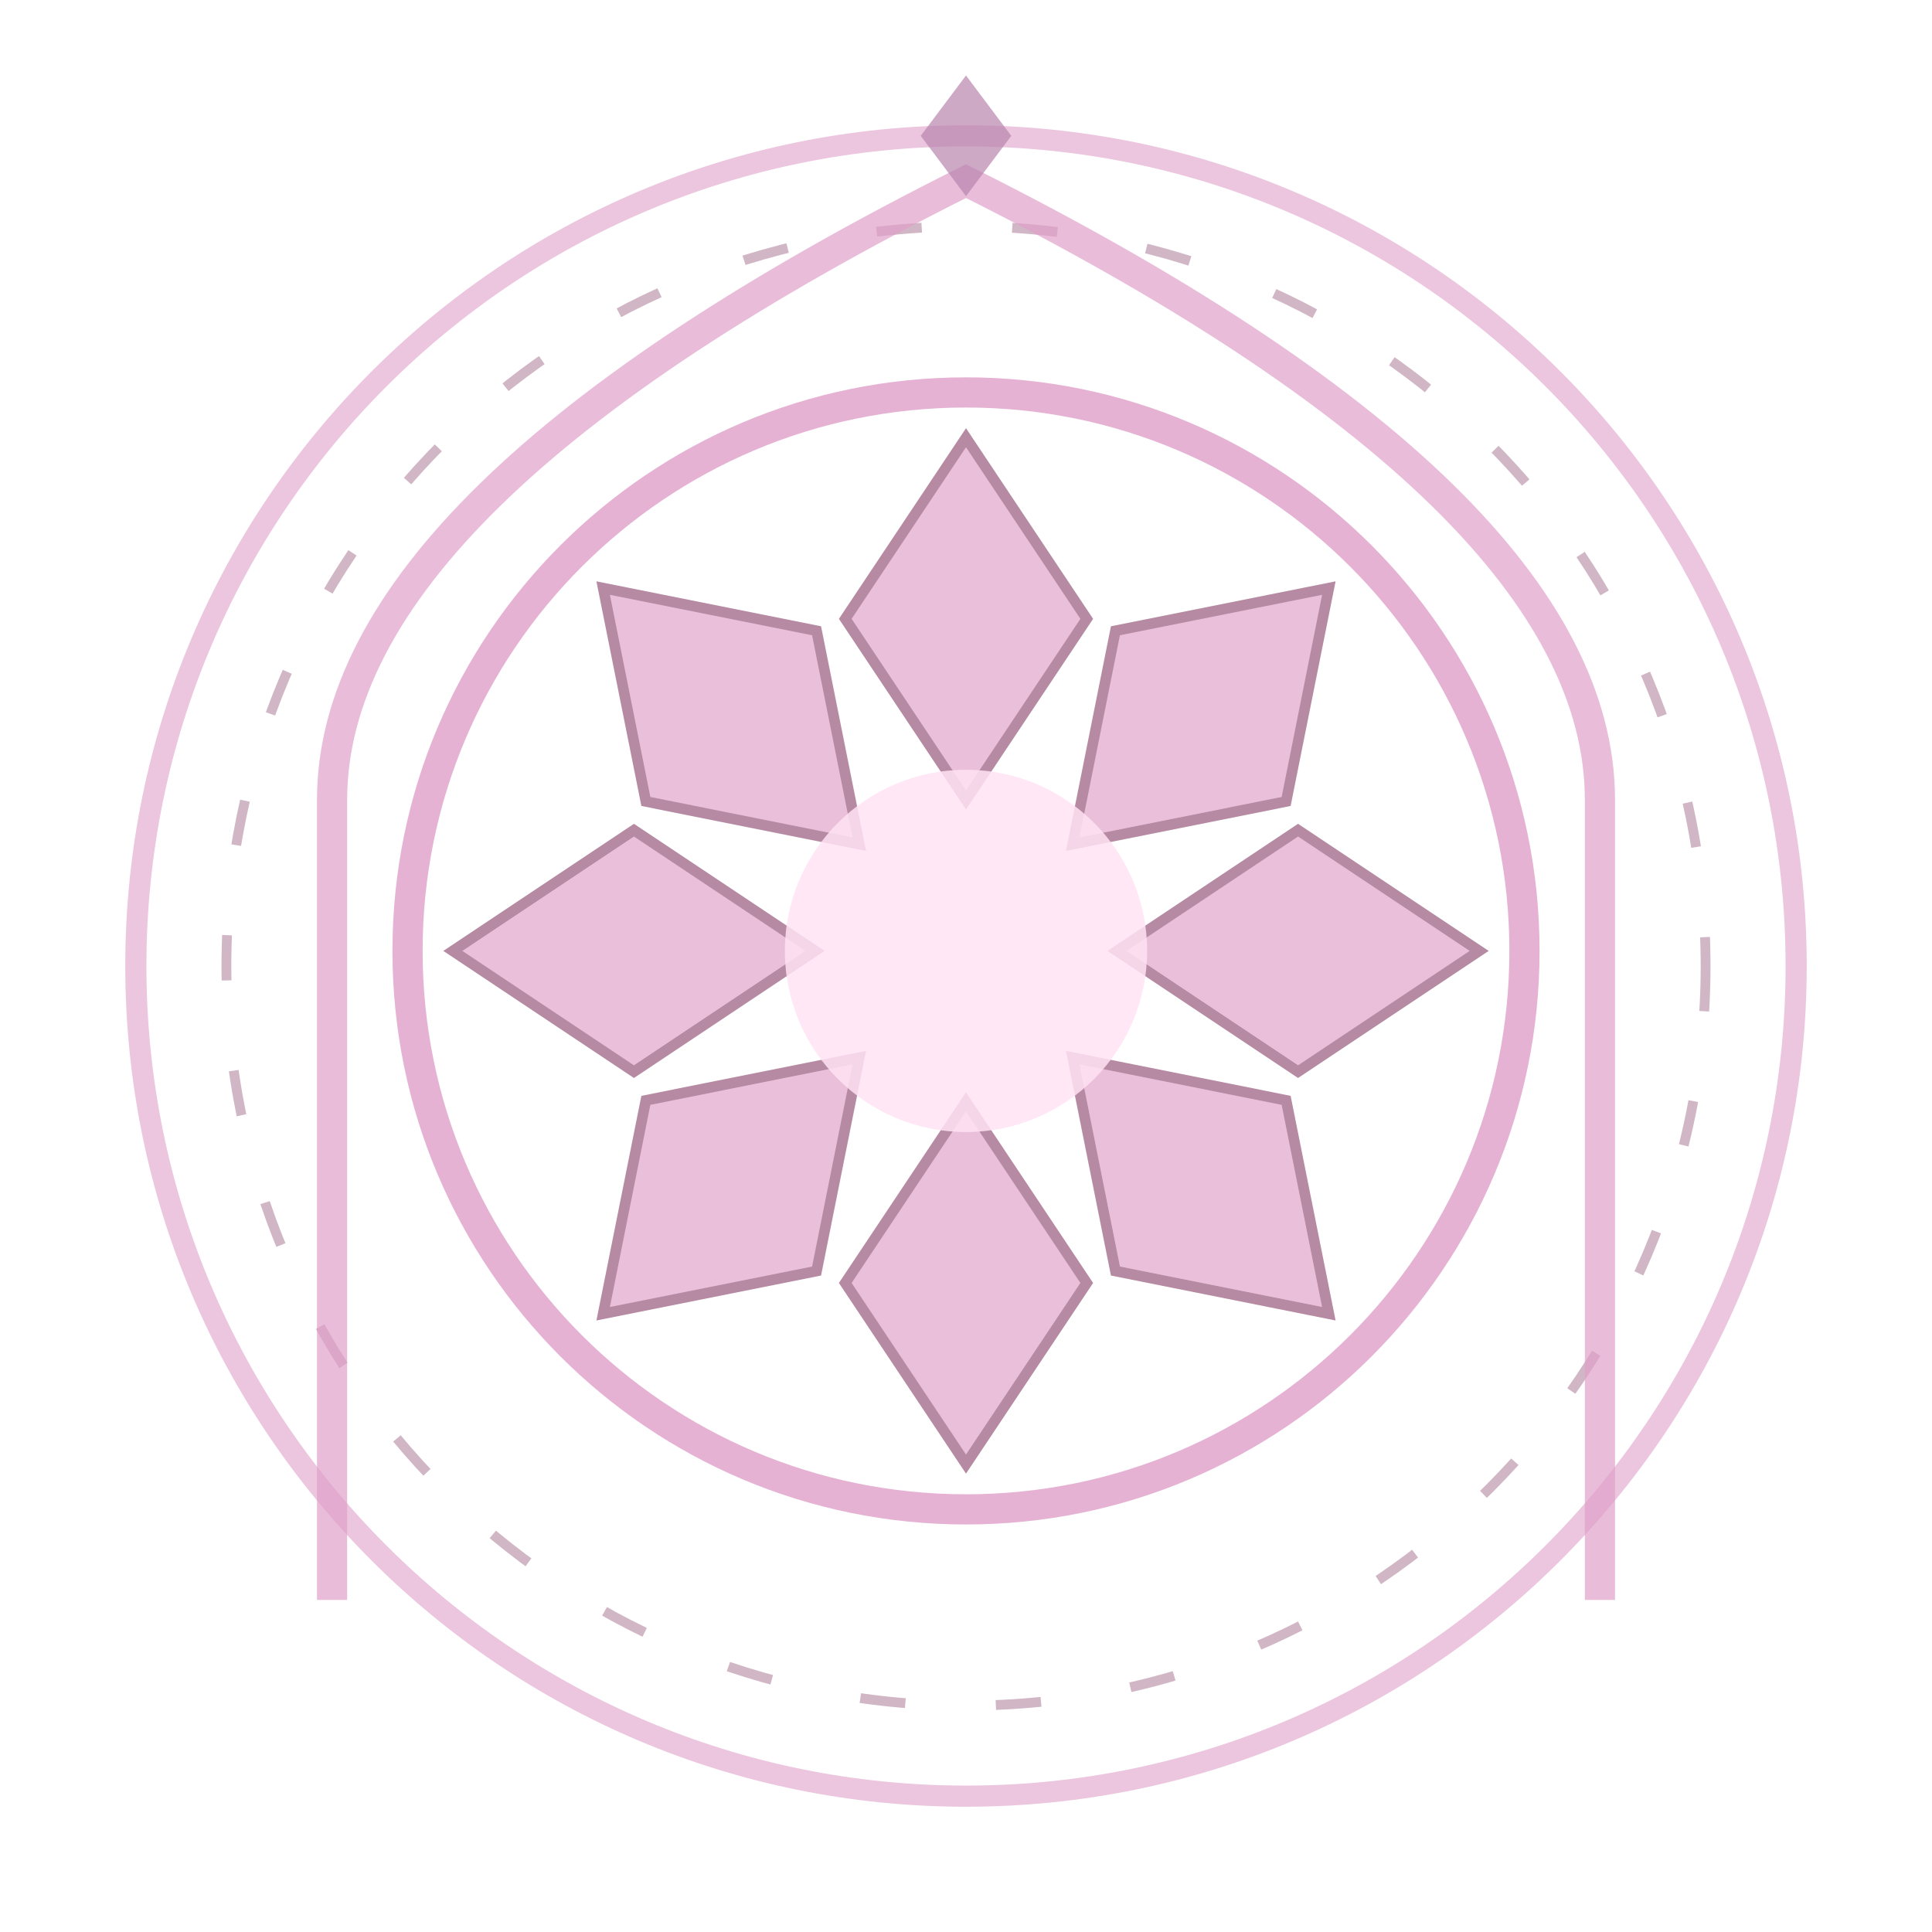
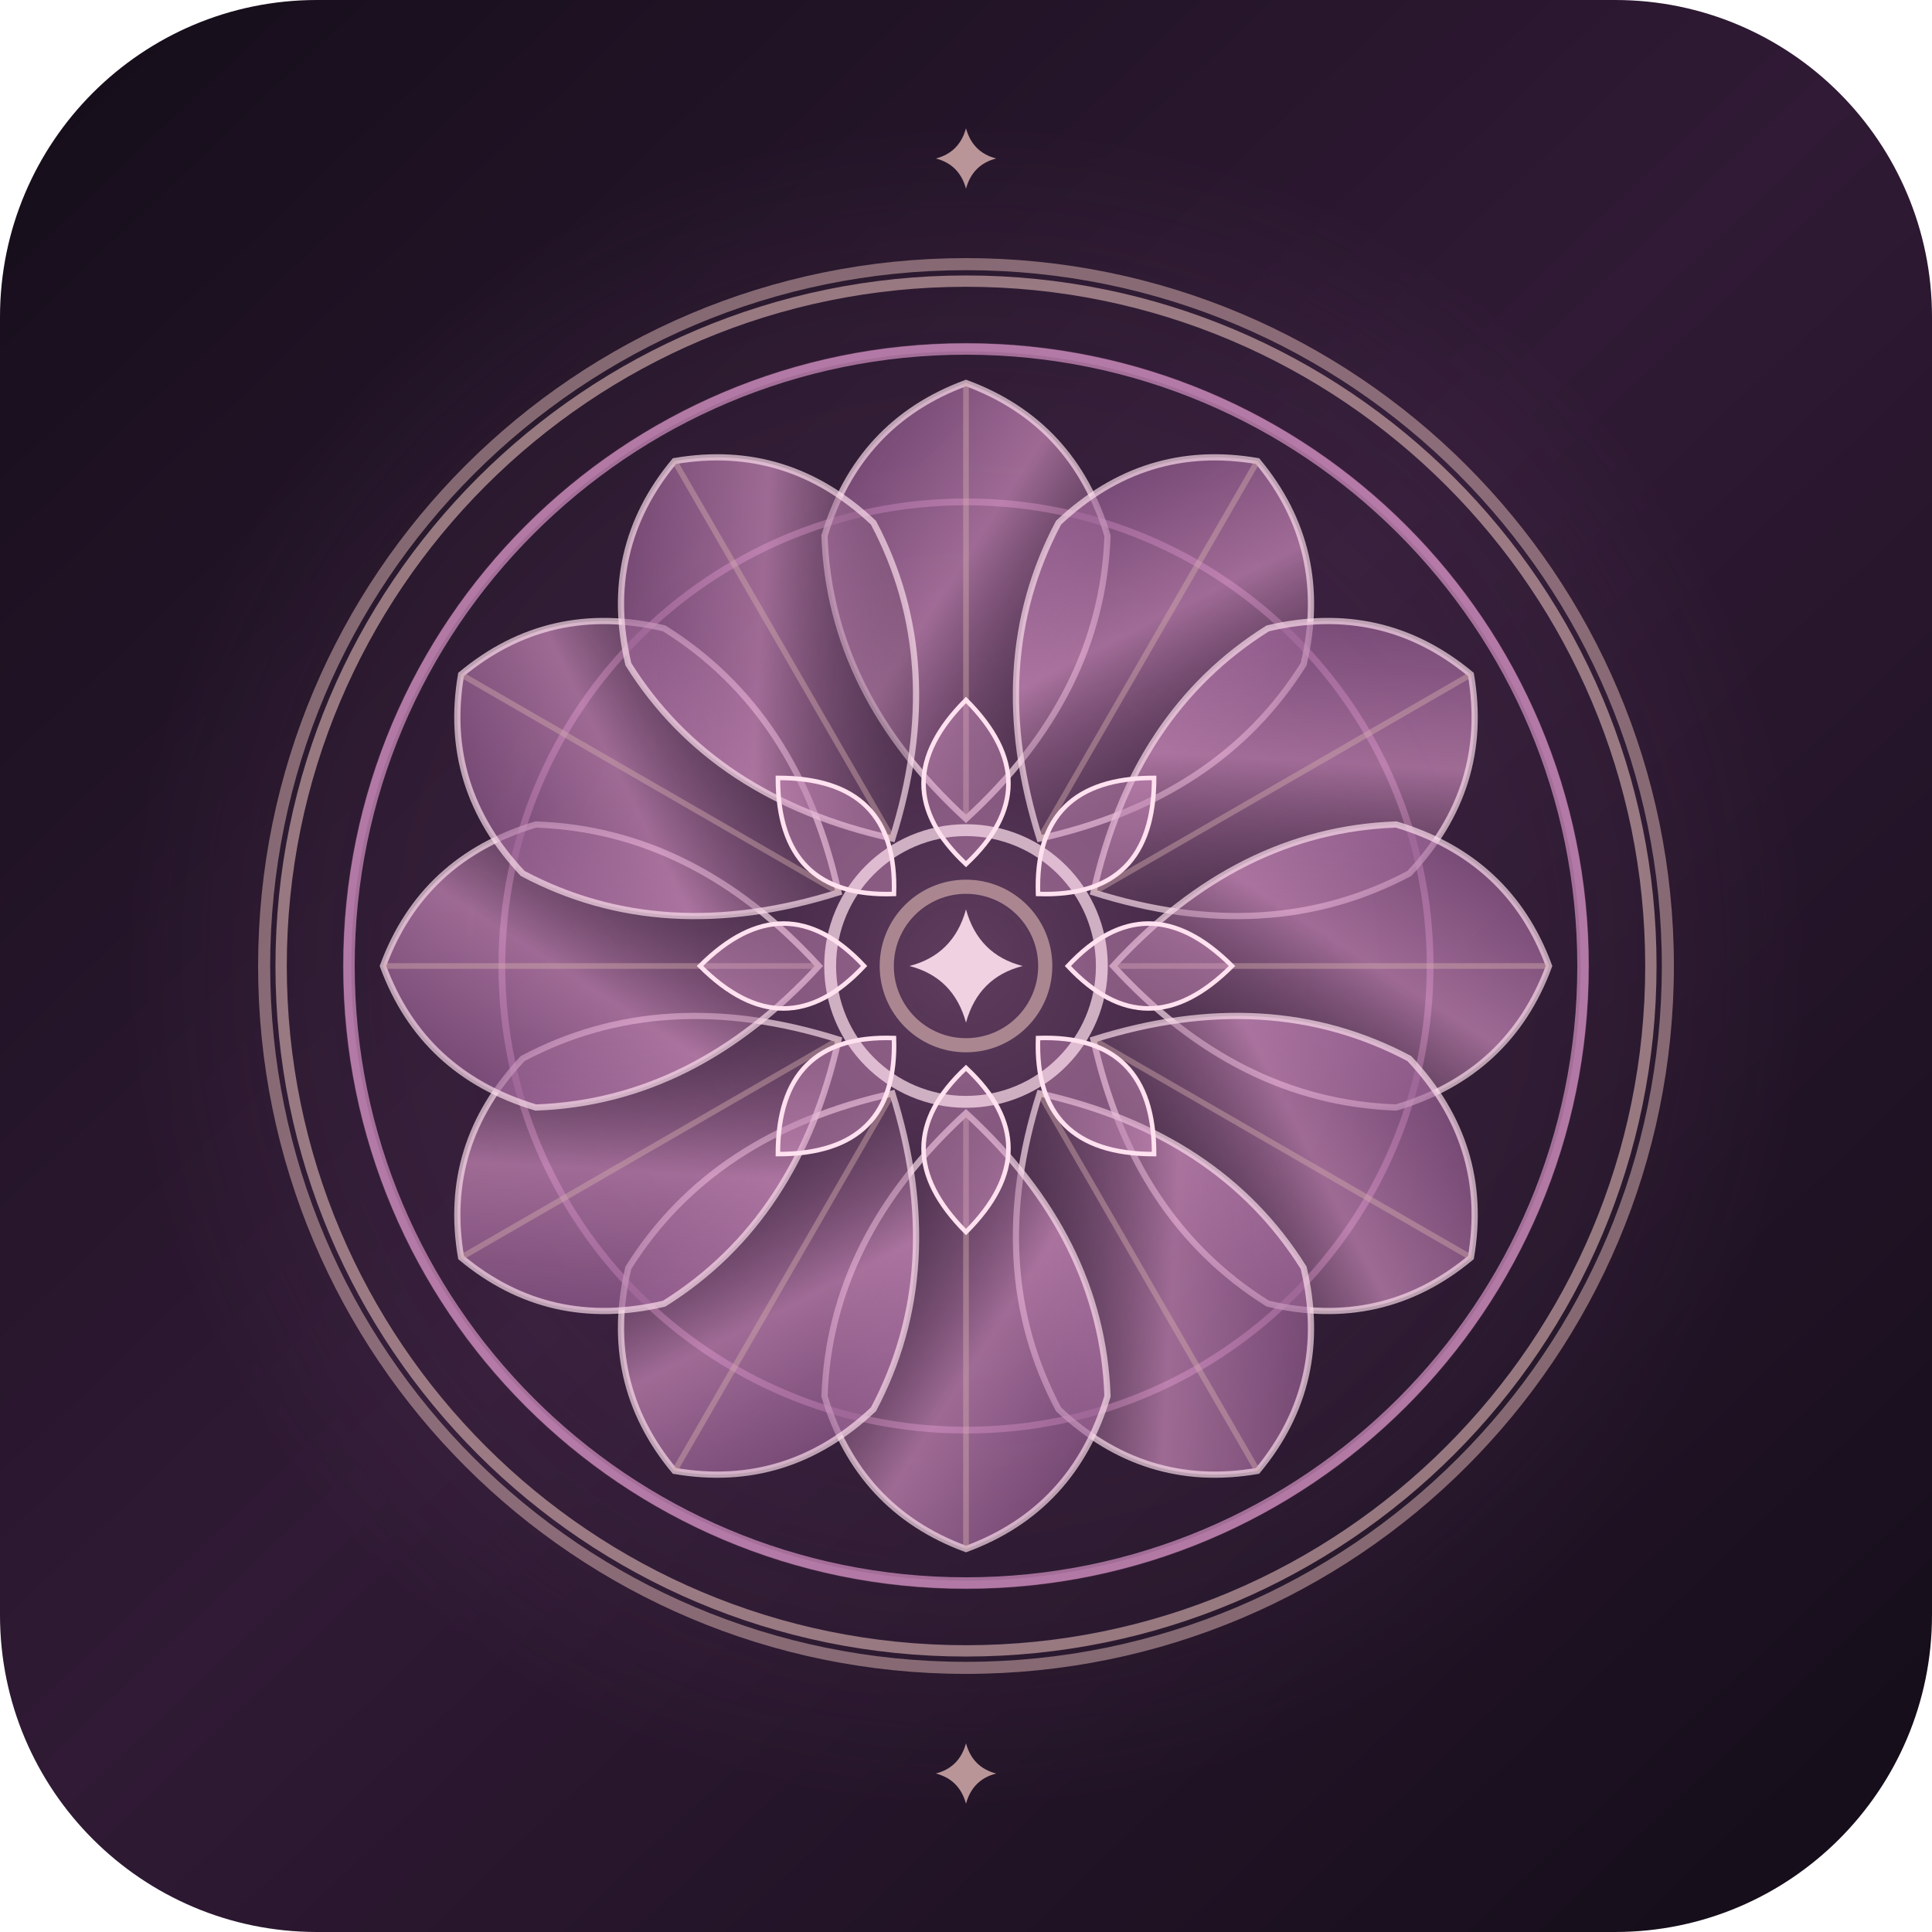
- <svg xmlns="http://www.w3.org/2000/svg" viewBox="0 0 128 128" fill="none" role="img" aria-label="Emblema vetorial Catedral de Ônix">
+ <svg xmlns="http://www.w3.org/2000/svg" width="256" height="256" viewBox="0 0 256 256" role="img" aria-label="Emblema vetorial: Catedral de Ônix">
  <defs>
-     <linearGradient id="silver" x1="0" y1="0" x2=".9" y2="1">
-       <stop offset="0" stop-color="#915074" />
-       <stop offset=".39" stop-color="#ffe3f5" />
-       <stop offset=".67" stop-color="#df9fc8" />
-       <stop offset="1" stop-color="#915074" />
+     <style>:root{--ink:#d592c4;--light:#ffe1ef;--deep:#301a35;--base:#140d19;--ornament:#d2acac}</style>
+     <linearGradient id="bg" x1="0" y1="0" x2="0.95" y2="1">
+       <stop stop-color="#140d19" />
+       <stop offset=".50" stop-color="#301a35" />
+       <stop offset="1" stop-color="#140d19" />
    </linearGradient>
-     <linearGradient id="edge" x1="0" y1="0" x2="1" y2="1">
-       <stop stop-color="#ffe3f5" />
-       <stop offset=".52" stop-color="#df9fc8" />
-       <stop offset="1" stop-color="#915074" />
+     <radialGradient id="halo">
+       <stop stop-color="#d592c4" stop-opacity=".29" />
+       <stop offset=".5" stop-color="#834d84" stop-opacity=".13" />
+       <stop offset="1" stop-color="#d592c4" stop-opacity="0" />
+     </radialGradient>
+     <linearGradient id="metal" x1="0" y1="0" x2="1" y2="1">
+       <stop stop-color="#ffe1ef" />
+       <stop offset=".36" stop-color="#d592c4" />
+       <stop offset=".68" stop-color="#ffe1ef" />
+       <stop offset="1" stop-color="#834d84" />
    </linearGradient>
-     <radialGradient id="aura">
-       <stop stop-color="#df9fc8" stop-opacity=".21" />
-       <stop offset=".48" stop-color="#df9fc8" stop-opacity=".07" />
-       <stop offset="1" stop-color="#df9fc8" stop-opacity="0" />
+     <linearGradient id="shadow" x1="0" y1="0" x2="1" y2="1">
+       <stop stop-color="#834d84" />
+       <stop offset=".55" stop-color="#301a35" />
+       <stop offset="1" stop-color="#140d19" />
+     </linearGradient>
+     <radialGradient id="shine">
+       <stop stop-color="#ffe1ef" />
+       <stop offset=".32" stop-color="#d592c4" stop-opacity=".66" />
+       <stop offset="1" stop-color="#d592c4" stop-opacity="0" />
    </radialGradient>
-     <radialGradient id="inner">
-       <stop stop-color="#ffe3f5" stop-opacity=".65" />
-       <stop offset=".4" stop-color="#df9fc8" stop-opacity=".19" />
-       <stop offset="1" stop-color="#df9fc8" stop-opacity="0" />
-     </radialGradient>
-     <linearGradient id="fade" x1="0" x2="1" y1="0" y2="0">
-       <stop stop-color="white" stop-opacity="0" />
-       <stop offset=".38" stop-color="white" stop-opacity=".05" />
-       <stop offset=".52" stop-color="white" stop-opacity=".49" />
-       <stop offset=".70" stop-color="white" stop-opacity=".98" />
-       <stop offset="1" stop-color="white" />
+     <linearGradient id="glass" x1="0" y1="0" x2="1" y2="1">
+       <stop stop-color="#834d84" stop-opacity=".62" />
+       <stop offset=".45" stop-color="#d592c4" stop-opacity=".66" />
+       <stop offset="1" stop-color="#140d19" stop-opacity=".12" />
    </linearGradient>
-     <mask id="reveal">
-       <rect width="860" height="300" fill="url(#fade)" />
-     </mask>
-     <filter id="softGlow" x="-30%" y="-30%" width="160%" height="160%">
-       <feGaussianBlur stdDeviation="3" />
-     </filter>
+     <linearGradient id="mist" x1="0" y1="0" x2="0" y2="1">
+       <stop stop-color="#d592c4" stop-opacity="0" />
+       <stop offset="1" stop-color="#ffe1ef" stop-opacity=".23" />
+     </linearGradient>
+     <clipPath id="clip">
+       <rect x="14" y="14" width="832" height="272" rx="14" />
+     </clipPath>
  </defs>
-   <circle cx="64" cy="64" r="55" fill="none" stroke="#df9fc8" stroke-width="1.4" opacity="0.6" />
-   <circle cx="64" cy="64" r="49" fill="none" stroke="#915074" stroke-width="0.65" opacity="0.42" stroke-dasharray="3 6" />
-   <path d="M22 106V53Q22 33 64 12Q106 33 106 53V106" fill="none" stroke="#df9fc8" stroke-width="2" opacity=".69" />
-   <circle cx="64" cy="63" r="37" fill="none" stroke="#df9fc8" stroke-width="2" opacity="0.8" />
-   <polygon points="74.00,63.00 86.00,55.00 98.00,63.00 86.00,71.00" fill="#df9fc8" stroke="#915074" stroke-width="0.7" opacity=".67" />
-   <polygon points="71.07,70.07 85.21,72.90 88.04,87.04 73.90,84.21" fill="#df9fc8" stroke="#915074" stroke-width="0.7" opacity=".67" />
-   <polygon points="64.00,73.00 72.00,85.00 64.00,97.00 56.00,85.00" fill="#df9fc8" stroke="#915074" stroke-width="0.7" opacity=".67" />
-   <polygon points="56.93,70.07 54.10,84.21 39.96,87.04 42.79,72.90" fill="#df9fc8" stroke="#915074" stroke-width="0.7" opacity=".67" />
-   <polygon points="54.00,63.00 42.00,71.00 30.00,63.00 42.00,55.00" fill="#df9fc8" stroke="#915074" stroke-width="0.7" opacity=".67" />
-   <polygon points="56.93,55.93 42.79,53.10 39.96,38.96 54.10,41.79" fill="#df9fc8" stroke="#915074" stroke-width="0.7" opacity=".67" />
-   <polygon points="64.00,53.00 56.00,41.00 64.00,29.00 72.00,41.00" fill="#df9fc8" stroke="#915074" stroke-width="0.7" opacity=".67" />
-   <polygon points="71.07,55.93 73.90,41.79 88.04,38.96 85.21,53.10" fill="#df9fc8" stroke="#915074" stroke-width="0.7" opacity=".67" />
-   <circle cx="64" cy="63" r="12" fill="#ffe3f5" opacity="0.85" />
-   <path d="M64 5l3 4-3 4-3-4Z" fill="#b985ae" opacity=".7" />
+   <rect width="256" height="256" rx="42" fill="url(#bg)" />
+   <ellipse cx="128" cy="128" rx="112" ry="112" fill="url(#halo)" />
+   <circle cx="128" cy="128" r="93" fill="none" stroke="#d2acac" stroke-width="1.6" stroke-opacity="0.55" />
+   <circle cx="128" cy="128" r="82" fill="none" stroke="#d592c4" stroke-width="1.1" stroke-opacity="0.32" />
+   <g transform="translate(128 128) scale(0.75)">
+     <circle cx="0" cy="0" r="121" fill="none" stroke="#d2acac" stroke-width="2" stroke-opacity="0.65" />
+     <circle cx="0" cy="0" r="109" fill="none" stroke="#d592c4" stroke-width="2" stroke-opacity="0.7" />
+     <circle cx="0" cy="0" r="82" fill="none" stroke="#d592c4" stroke-width="1.2" stroke-opacity="0.55" />
+     <g transform="rotate(0)">
+       <path d="M0-26Q-24-48-25-76Q-19-96 0-103Q19-96 25-76Q24-48 0-26Z" fill="url(#glass)" stroke="#ffe1ef" stroke-opacity=".67" stroke-width="1.1" />
+       <path d="M0-26V-103" stroke="#d2acac" stroke-opacity=".44" />
+     </g>
+     <g transform="rotate(30)">
+       <path d="M0-26Q-24-48-25-76Q-19-96 0-103Q19-96 25-76Q24-48 0-26Z" fill="url(#glass)" stroke="#ffe1ef" stroke-opacity=".67" stroke-width="1.1" />
+       <path d="M0-26V-103" stroke="#d2acac" stroke-opacity=".44" />
+     </g>
+     <g transform="rotate(60)">
+       <path d="M0-26Q-24-48-25-76Q-19-96 0-103Q19-96 25-76Q24-48 0-26Z" fill="url(#glass)" stroke="#ffe1ef" stroke-opacity=".67" stroke-width="1.1" />
+       <path d="M0-26V-103" stroke="#d2acac" stroke-opacity=".44" />
+     </g>
+     <g transform="rotate(90)">
+       <path d="M0-26Q-24-48-25-76Q-19-96 0-103Q19-96 25-76Q24-48 0-26Z" fill="url(#glass)" stroke="#ffe1ef" stroke-opacity=".67" stroke-width="1.1" />
+       <path d="M0-26V-103" stroke="#d2acac" stroke-opacity=".44" />
+     </g>
+     <g transform="rotate(120)">
+       <path d="M0-26Q-24-48-25-76Q-19-96 0-103Q19-96 25-76Q24-48 0-26Z" fill="url(#glass)" stroke="#ffe1ef" stroke-opacity=".67" stroke-width="1.1" />
+       <path d="M0-26V-103" stroke="#d2acac" stroke-opacity=".44" />
+     </g>
+     <g transform="rotate(150)">
+       <path d="M0-26Q-24-48-25-76Q-19-96 0-103Q19-96 25-76Q24-48 0-26Z" fill="url(#glass)" stroke="#ffe1ef" stroke-opacity=".67" stroke-width="1.1" />
+       <path d="M0-26V-103" stroke="#d2acac" stroke-opacity=".44" />
+     </g>
+     <g transform="rotate(180)">
+       <path d="M0-26Q-24-48-25-76Q-19-96 0-103Q19-96 25-76Q24-48 0-26Z" fill="url(#glass)" stroke="#ffe1ef" stroke-opacity=".67" stroke-width="1.1" />
+       <path d="M0-26V-103" stroke="#d2acac" stroke-opacity=".44" />
+     </g>
+     <g transform="rotate(210)">
+       <path d="M0-26Q-24-48-25-76Q-19-96 0-103Q19-96 25-76Q24-48 0-26Z" fill="url(#glass)" stroke="#ffe1ef" stroke-opacity=".67" stroke-width="1.1" />
+       <path d="M0-26V-103" stroke="#d2acac" stroke-opacity=".44" />
+     </g>
+     <g transform="rotate(240)">
+       <path d="M0-26Q-24-48-25-76Q-19-96 0-103Q19-96 25-76Q24-48 0-26Z" fill="url(#glass)" stroke="#ffe1ef" stroke-opacity=".67" stroke-width="1.1" />
+       <path d="M0-26V-103" stroke="#d2acac" stroke-opacity=".44" />
+     </g>
+     <g transform="rotate(270)">
+       <path d="M0-26Q-24-48-25-76Q-19-96 0-103Q19-96 25-76Q24-48 0-26Z" fill="url(#glass)" stroke="#ffe1ef" stroke-opacity=".67" stroke-width="1.1" />
+       <path d="M0-26V-103" stroke="#d2acac" stroke-opacity=".44" />
+     </g>
+     <g transform="rotate(300)">
+       <path d="M0-26Q-24-48-25-76Q-19-96 0-103Q19-96 25-76Q24-48 0-26Z" fill="url(#glass)" stroke="#ffe1ef" stroke-opacity=".67" stroke-width="1.1" />
+       <path d="M0-26V-103" stroke="#d2acac" stroke-opacity=".44" />
+     </g>
+     <g transform="rotate(330)">
+       <path d="M0-26Q-24-48-25-76Q-19-96 0-103Q19-96 25-76Q24-48 0-26Z" fill="url(#glass)" stroke="#ffe1ef" stroke-opacity=".67" stroke-width="1.1" />
+       <path d="M0-26V-103" stroke="#d2acac" stroke-opacity=".44" />
+     </g>
+     <g transform="rotate(0)">
+       <path d="M0-18Q-15-32 0-47Q15-32 0-18Z" fill="#d592c4" fill-opacity=".43" stroke="#ffe1ef" stroke-width=".8" />
+     </g>
+     <g transform="rotate(45)">
+       <path d="M0-18Q-15-32 0-47Q15-32 0-18Z" fill="#d592c4" fill-opacity=".43" stroke="#ffe1ef" stroke-width=".8" />
+     </g>
+     <g transform="rotate(90)">
+       <path d="M0-18Q-15-32 0-47Q15-32 0-18Z" fill="#d592c4" fill-opacity=".43" stroke="#ffe1ef" stroke-width=".8" />
+     </g>
+     <g transform="rotate(135)">
+       <path d="M0-18Q-15-32 0-47Q15-32 0-18Z" fill="#d592c4" fill-opacity=".43" stroke="#ffe1ef" stroke-width=".8" />
+     </g>
+     <g transform="rotate(180)">
+       <path d="M0-18Q-15-32 0-47Q15-32 0-18Z" fill="#d592c4" fill-opacity=".43" stroke="#ffe1ef" stroke-width=".8" />
+     </g>
+     <g transform="rotate(225)">
+       <path d="M0-18Q-15-32 0-47Q15-32 0-18Z" fill="#d592c4" fill-opacity=".43" stroke="#ffe1ef" stroke-width=".8" />
+     </g>
+     <g transform="rotate(270)">
+       <path d="M0-18Q-15-32 0-47Q15-32 0-18Z" fill="#d592c4" fill-opacity=".43" stroke="#ffe1ef" stroke-width=".8" />
+     </g>
+     <g transform="rotate(315)">
+       <path d="M0-18Q-15-32 0-47Q15-32 0-18Z" fill="#d592c4" fill-opacity=".43" stroke="#ffe1ef" stroke-width=".8" />
+     </g>
+     <circle cx="0" cy="0" r="24" fill="none" stroke="#ffe1ef" stroke-width="2.1" stroke-opacity="0.72" />
+     <circle cx="0" cy="0" r="14" fill="none" stroke="#d2acac" stroke-width="2.5" stroke-opacity="0.68" />
+     <path d="M0 -10 Q2.2 -2 10 0 Q2.2 2 0 10 Q-2.2 2 -10 0 Q-2.2 -2 0 -10Z" fill="#ffe1ef" opacity="0.9" />
+   </g>
+   <path d="M128 17 Q128.88 20.2 132 21 Q128.88 21.8 128 25 Q127.12 21.8 124 21 Q127.12 20.2 128 17Z" fill="#d2acac" opacity="0.85" />
+   <path d="M128 231 Q128.88 234.2 132 235 Q128.88 235.8 128 239 Q127.12 235.8 124 235 Q127.12 234.2 128 231Z" fill="#d2acac" opacity="0.85" />
</svg>
